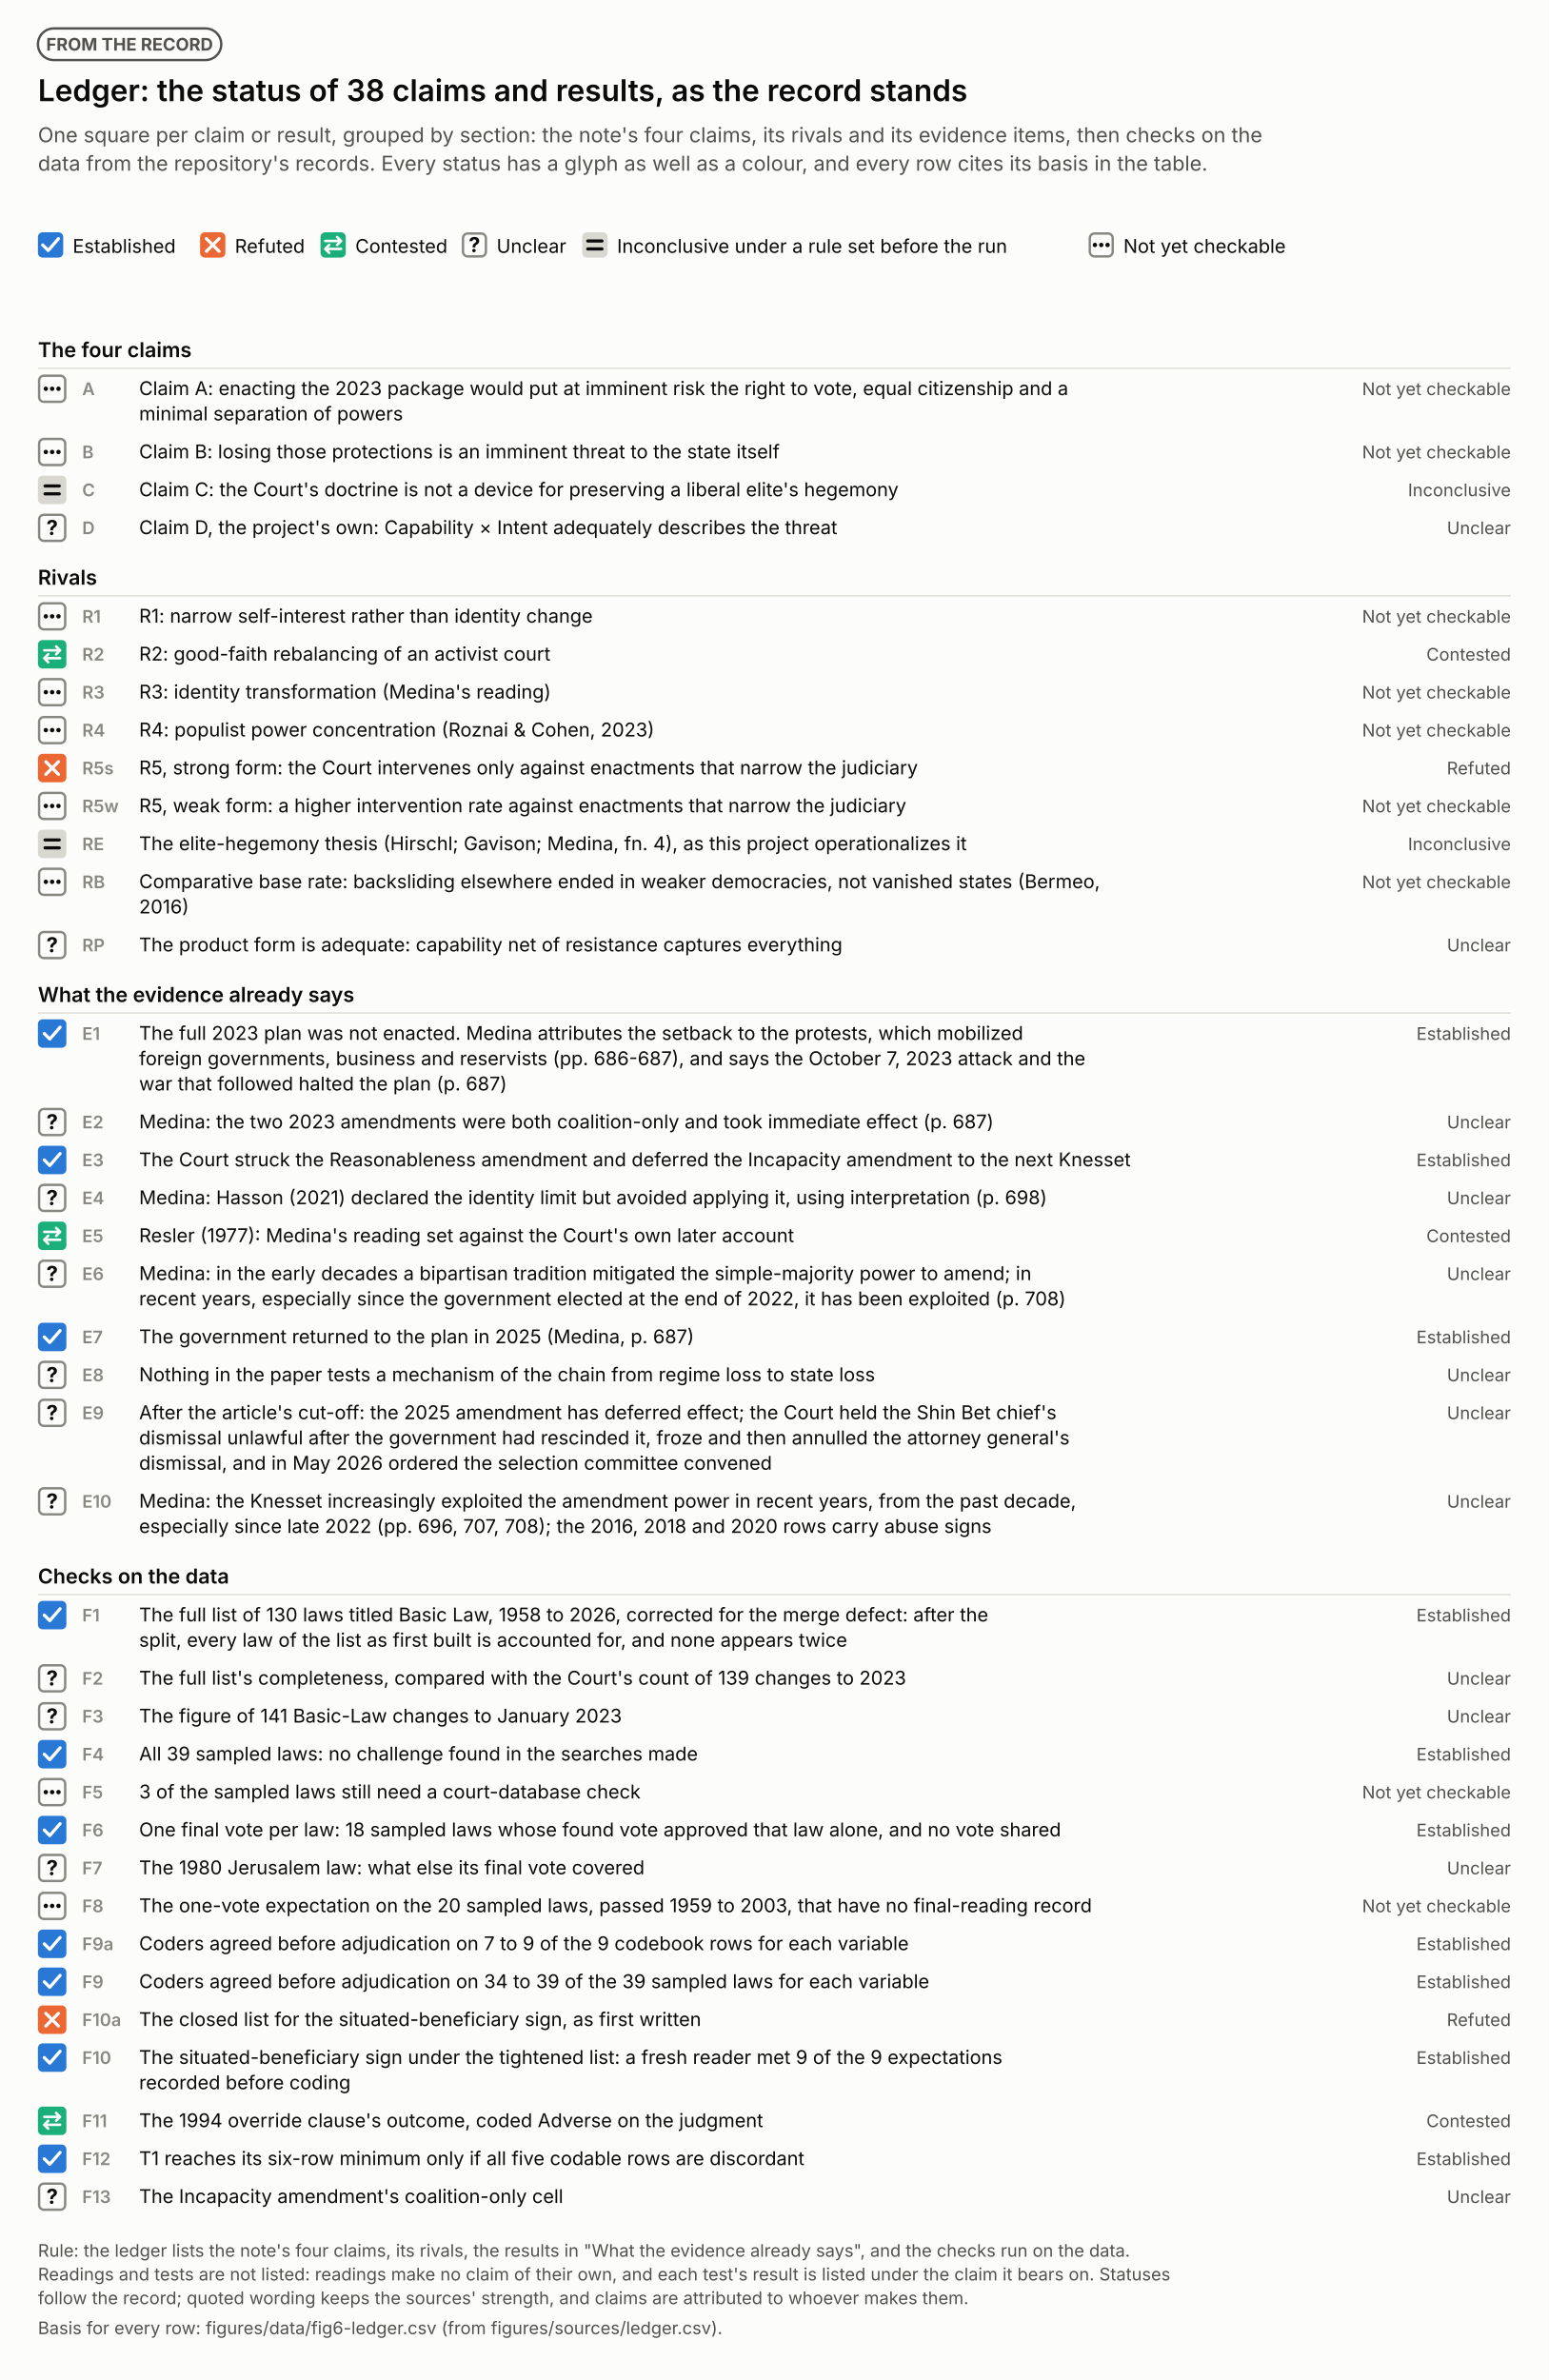
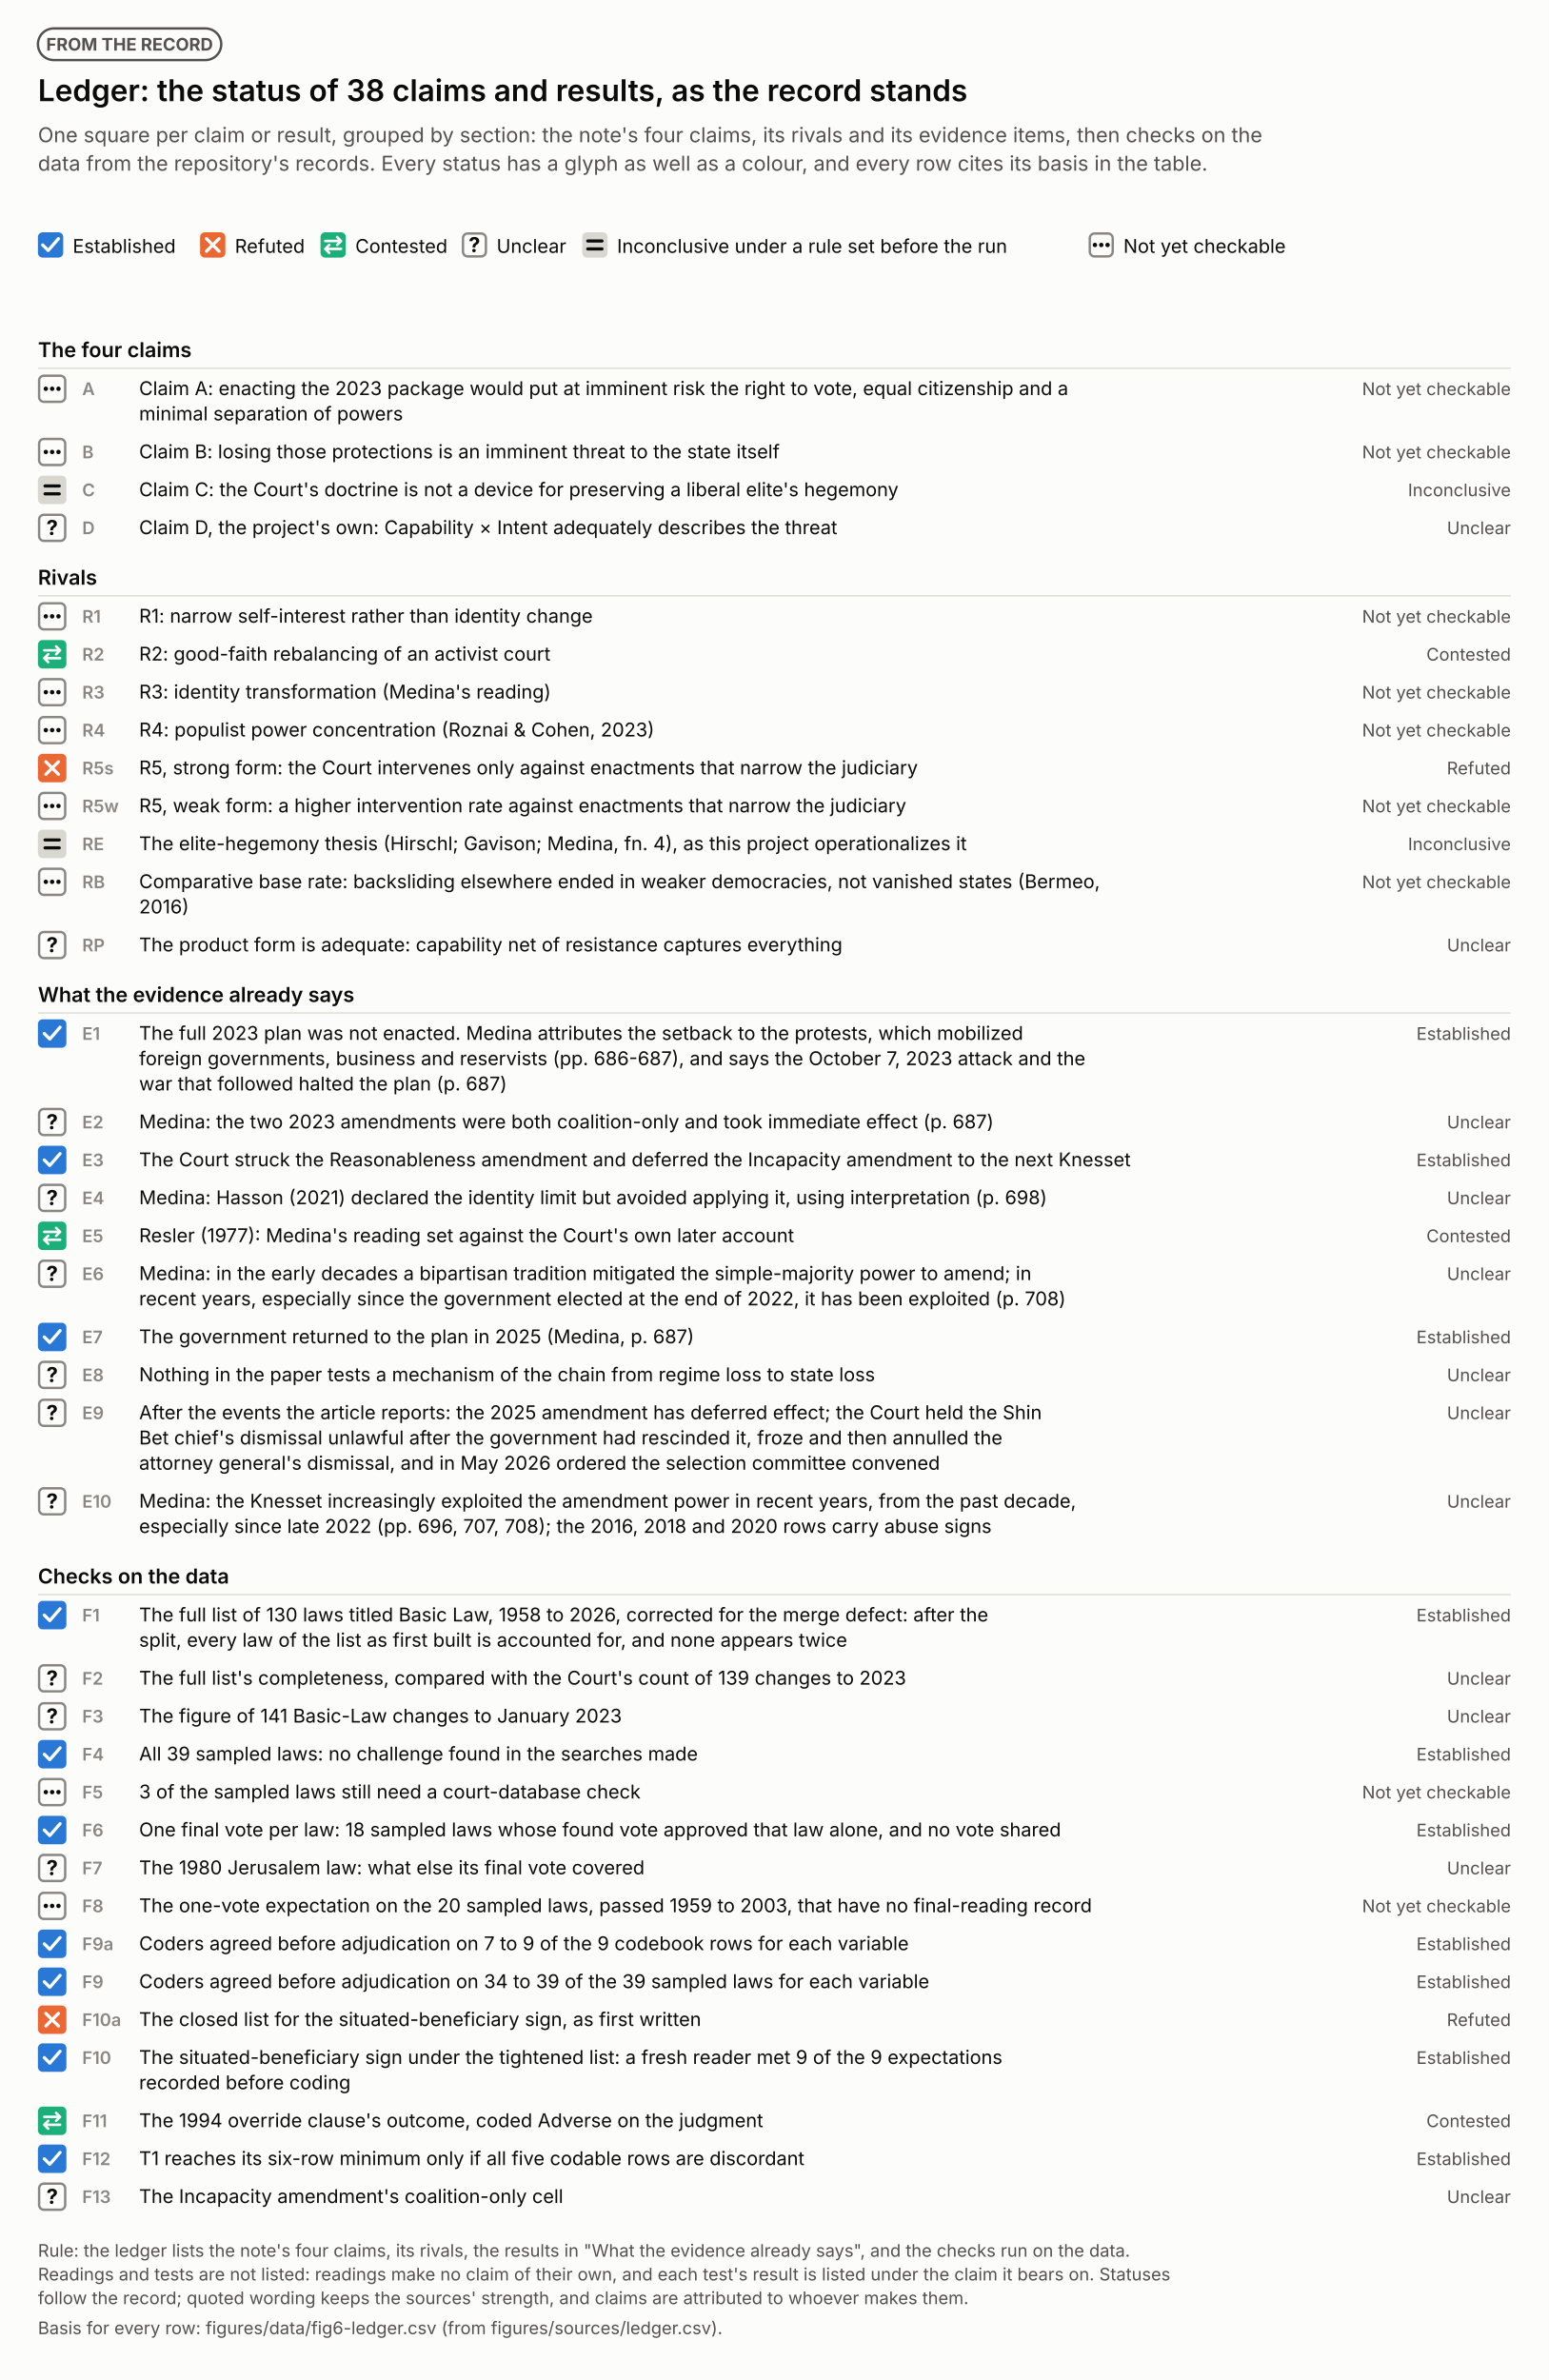
<svg xmlns="http://www.w3.org/2000/svg" width="980" height="1506" viewBox="0 0 980 1506" role="img" aria-labelledby="t d" font-family="system-ui, -apple-system, 'Segoe UI', sans-serif">
  <rect width="980" height="1506" fill="#fcfcfb" />
  <rect x="24" y="18" width="116" height="20" rx="10" fill="none" stroke="#52514e" stroke-width="1.5" />
  <text x="82.0" y="32.0" font-size="11" font-weight="bold" text-anchor="middle" fill="#52514e">FROM THE RECORD</text>
  <text x="24.0" y="64.0" font-size="19" font-weight="600" text-anchor="start" fill="#0b0b0b">Ledger: the status of 38 claims and results, as the record stands</text>
  <text x="24.0" y="90.0" font-size="13" font-weight="normal" text-anchor="start" fill="#52514e">One square per claim or result, grouped by section: the note's four claims, its rivals and its evidence items, then checks on the</text>
  <text x="24.0" y="108.0" font-size="13" font-weight="normal" text-anchor="start" fill="#52514e">data from the repository's records. Every status has a glyph as well as a colour, and every row cites its basis in the table.</text>
  <rect x="24" y="147" width="16" height="16" rx="3" fill="#2a78d6" />
  <polyline points="27.0,155.0 30.5,158.5 37.0,151.0" fill="none" stroke="#ffffff" stroke-width="2" stroke-linecap="round" stroke-linejoin="round" />
  <text x="46.0" y="160.0" font-size="12" font-weight="normal" text-anchor="start" fill="#0b0b0b">Established</text>
  <rect x="126.6" y="147" width="16" height="16" rx="3" fill="#eb6834" />
  <path d="M130.6,151.0L138.6,159.0M138.6,151.0L130.6,159.0" stroke="#ffffff" stroke-width="2" stroke-linecap="round" />
  <text x="148.6" y="160.0" font-size="12" font-weight="normal" text-anchor="start" fill="#0b0b0b">Refuted</text>
  <rect x="202.8" y="147" width="16" height="16" rx="3" fill="#1baf7a" />
  <path d="M205.8,152.5H215.8M213.3,150.0L215.8,152.5L213.3,155.0M215.8,157.5H205.8M208.3,155.0L205.8,157.5L208.3,160.0" stroke="#ffffff" stroke-width="1.6" fill="none" stroke-linecap="round" stroke-linejoin="round" />
  <text x="224.8" y="160.0" font-size="12" font-weight="normal" text-anchor="start" fill="#0b0b0b">Contested</text>
  <rect x="292.95" y="147.75" width="14.5" height="14.5" rx="3" fill="none" stroke="#898781" stroke-width="1.5" />
  <text x="300.2" y="159.5" font-size="13" font-weight="bold" text-anchor="middle" fill="#0b0b0b">?</text>
  <text x="314.2" y="160.0" font-size="12" font-weight="normal" text-anchor="start" fill="#0b0b0b">Unclear</text>
  <rect x="368.4" y="147" width="16" height="16" rx="3" fill="#d8d7d0" />
  <path d="M371.9,152.5H380.9M371.9,157.5H380.9" stroke="#0b0b0b" stroke-width="2" stroke-linecap="round" />
  <text x="390.4" y="160.0" font-size="12" font-weight="normal" text-anchor="start" fill="#0b0b0b">Inconclusive under a rule set before the run</text>
  <rect x="689.55" y="147.75" width="14.5" height="14.5" rx="3" fill="none" stroke="#898781" stroke-width="1.5" />
  <circle cx="692.8" cy="155.0" r="1.4" fill="#0b0b0b" />
  <circle cx="696.8" cy="155.0" r="1.4" fill="#0b0b0b" />
  <circle cx="700.8" cy="155.0" r="1.4" fill="#0b0b0b" />
  <text x="710.8" y="160.0" font-size="12" font-weight="normal" text-anchor="start" fill="#0b0b0b">Not yet checkable</text>
  <text x="24.0" y="226.0" font-size="13" font-weight="600" text-anchor="start" fill="#0b0b0b">The four claims</text>
  <line x1="24" x2="956" y1="233" y2="233" stroke="#e1e0d9" />
  <rect x="24.75" y="237.75" width="16.5" height="16.5" rx="3" fill="none" stroke="#898781" stroke-width="1.5" />
  <circle cx="29.0" cy="246.0" r="1.4" fill="#0b0b0b" />
  <circle cx="33.0" cy="246.0" r="1.4" fill="#0b0b0b" />
  <circle cx="37.0" cy="246.0" r="1.4" fill="#0b0b0b" />
  <text x="52.0" y="250.0" font-size="11" font-weight="600" text-anchor="start" fill="#898781">A</text>
  <text x="88.0" y="250.0" font-size="12" font-weight="normal" text-anchor="start" fill="#0b0b0b">Claim A: enacting the 2023 package would put at imminent risk the right to vote, equal citizenship and a</text>
  <text x="88.0" y="266.0" font-size="12" font-weight="normal" text-anchor="start" fill="#0b0b0b">minimal separation of powers</text>
  <text x="956.0" y="250.0" font-size="11" font-weight="normal" text-anchor="end" fill="#52514e">Not yet checkable</text>
  <rect x="24.75" y="277.75" width="16.5" height="16.5" rx="3" fill="none" stroke="#898781" stroke-width="1.5" />
  <circle cx="29.0" cy="286.0" r="1.4" fill="#0b0b0b" />
  <circle cx="33.0" cy="286.0" r="1.4" fill="#0b0b0b" />
  <circle cx="37.0" cy="286.0" r="1.4" fill="#0b0b0b" />
  <text x="52.0" y="290.0" font-size="11" font-weight="600" text-anchor="start" fill="#898781">B</text>
  <text x="88.0" y="290.0" font-size="12" font-weight="normal" text-anchor="start" fill="#0b0b0b">Claim B: losing those protections is an imminent threat to the state itself</text>
  <text x="956.0" y="290.0" font-size="11" font-weight="normal" text-anchor="end" fill="#52514e">Not yet checkable</text>
  <rect x="24" y="301" width="18" height="18" rx="3" fill="#d8d7d0" />
  <path d="M28.5,307.5H37.5M28.5,312.5H37.5" stroke="#0b0b0b" stroke-width="2" stroke-linecap="round" />
  <text x="52.0" y="314.0" font-size="11" font-weight="600" text-anchor="start" fill="#898781">C</text>
  <text x="88.0" y="314.0" font-size="12" font-weight="normal" text-anchor="start" fill="#0b0b0b">Claim C: the Court's doctrine is not a device for preserving a liberal elite's hegemony</text>
  <text x="956.0" y="314.0" font-size="11" font-weight="normal" text-anchor="end" fill="#52514e">Inconclusive</text>
  <rect x="24.75" y="325.75" width="16.5" height="16.5" rx="3" fill="none" stroke="#898781" stroke-width="1.5" />
  <text x="33.0" y="338.5" font-size="13" font-weight="bold" text-anchor="middle" fill="#0b0b0b">?</text>
  <text x="52.0" y="338.0" font-size="11" font-weight="600" text-anchor="start" fill="#898781">D</text>
  <text x="88.0" y="338.0" font-size="12" font-weight="normal" text-anchor="start" fill="#0b0b0b">Claim D, the project's own: Capability × Intent adequately describes the threat</text>
  <text x="956.0" y="338.0" font-size="11" font-weight="normal" text-anchor="end" fill="#52514e">Unclear</text>
  <text x="24.0" y="370.0" font-size="13" font-weight="600" text-anchor="start" fill="#0b0b0b">Rivals</text>
  <line x1="24" x2="956" y1="377" y2="377" stroke="#e1e0d9" />
  <rect x="24.75" y="381.75" width="16.5" height="16.5" rx="3" fill="none" stroke="#898781" stroke-width="1.5" />
  <circle cx="29.0" cy="390.0" r="1.4" fill="#0b0b0b" />
  <circle cx="33.0" cy="390.0" r="1.4" fill="#0b0b0b" />
  <circle cx="37.0" cy="390.0" r="1.4" fill="#0b0b0b" />
  <text x="52.0" y="394.0" font-size="11" font-weight="600" text-anchor="start" fill="#898781">R1</text>
  <text x="88.0" y="394.0" font-size="12" font-weight="normal" text-anchor="start" fill="#0b0b0b">R1: narrow self-interest rather than identity change</text>
  <text x="956.0" y="394.0" font-size="11" font-weight="normal" text-anchor="end" fill="#52514e">Not yet checkable</text>
  <rect x="24" y="405" width="18" height="18" rx="3" fill="#1baf7a" />
  <path d="M28.0,411.5H38.0M35.5,409.0L38.0,411.5L35.5,414.0M38.0,416.5H28.0M30.5,414.0L28.0,416.5L30.5,419.0" stroke="#ffffff" stroke-width="1.6" fill="none" stroke-linecap="round" stroke-linejoin="round" />
  <text x="52.0" y="418.0" font-size="11" font-weight="600" text-anchor="start" fill="#898781">R2</text>
  <text x="88.0" y="418.0" font-size="12" font-weight="normal" text-anchor="start" fill="#0b0b0b">R2: good-faith rebalancing of an activist court</text>
  <text x="956.0" y="418.0" font-size="11" font-weight="normal" text-anchor="end" fill="#52514e">Contested</text>
  <rect x="24.75" y="429.75" width="16.5" height="16.5" rx="3" fill="none" stroke="#898781" stroke-width="1.5" />
  <circle cx="29.0" cy="438.0" r="1.4" fill="#0b0b0b" />
  <circle cx="33.0" cy="438.0" r="1.4" fill="#0b0b0b" />
  <circle cx="37.0" cy="438.0" r="1.4" fill="#0b0b0b" />
  <text x="52.0" y="442.0" font-size="11" font-weight="600" text-anchor="start" fill="#898781">R3</text>
  <text x="88.0" y="442.0" font-size="12" font-weight="normal" text-anchor="start" fill="#0b0b0b">R3: identity transformation (Medina's reading)</text>
  <text x="956.0" y="442.0" font-size="11" font-weight="normal" text-anchor="end" fill="#52514e">Not yet checkable</text>
  <rect x="24.75" y="453.75" width="16.5" height="16.5" rx="3" fill="none" stroke="#898781" stroke-width="1.5" />
  <circle cx="29.0" cy="462.0" r="1.4" fill="#0b0b0b" />
  <circle cx="33.0" cy="462.0" r="1.4" fill="#0b0b0b" />
  <circle cx="37.0" cy="462.0" r="1.4" fill="#0b0b0b" />
  <text x="52.0" y="466.0" font-size="11" font-weight="600" text-anchor="start" fill="#898781">R4</text>
  <text x="88.0" y="466.0" font-size="12" font-weight="normal" text-anchor="start" fill="#0b0b0b">R4: populist power concentration (Roznai &amp; Cohen, 2023)</text>
  <text x="956.0" y="466.0" font-size="11" font-weight="normal" text-anchor="end" fill="#52514e">Not yet checkable</text>
  <rect x="24" y="477" width="18" height="18" rx="3" fill="#eb6834" />
  <path d="M29.0,482.0L37.0,490.0M37.0,482.0L29.0,490.0" stroke="#ffffff" stroke-width="2" stroke-linecap="round" />
  <text x="52.0" y="490.0" font-size="11" font-weight="600" text-anchor="start" fill="#898781">R5s</text>
  <text x="88.0" y="490.0" font-size="12" font-weight="normal" text-anchor="start" fill="#0b0b0b">R5, strong form: the Court intervenes only against enactments that narrow the judiciary</text>
  <text x="956.0" y="490.0" font-size="11" font-weight="normal" text-anchor="end" fill="#52514e">Refuted</text>
  <rect x="24.75" y="501.75" width="16.5" height="16.5" rx="3" fill="none" stroke="#898781" stroke-width="1.5" />
  <circle cx="29.0" cy="510.0" r="1.4" fill="#0b0b0b" />
  <circle cx="33.0" cy="510.0" r="1.4" fill="#0b0b0b" />
  <circle cx="37.0" cy="510.0" r="1.4" fill="#0b0b0b" />
  <text x="52.0" y="514.0" font-size="11" font-weight="600" text-anchor="start" fill="#898781">R5w</text>
  <text x="88.0" y="514.0" font-size="12" font-weight="normal" text-anchor="start" fill="#0b0b0b">R5, weak form: a higher intervention rate against enactments that narrow the judiciary</text>
  <text x="956.0" y="514.0" font-size="11" font-weight="normal" text-anchor="end" fill="#52514e">Not yet checkable</text>
  <rect x="24" y="525" width="18" height="18" rx="3" fill="#d8d7d0" />
  <path d="M28.5,531.5H37.5M28.5,536.5H37.5" stroke="#0b0b0b" stroke-width="2" stroke-linecap="round" />
  <text x="52.0" y="538.0" font-size="11" font-weight="600" text-anchor="start" fill="#898781">RE</text>
  <text x="88.0" y="538.0" font-size="12" font-weight="normal" text-anchor="start" fill="#0b0b0b">The elite-hegemony thesis (Hirschl; Gavison; Medina, fn. 4), as this project operationalizes it</text>
  <text x="956.0" y="538.0" font-size="11" font-weight="normal" text-anchor="end" fill="#52514e">Inconclusive</text>
  <rect x="24.75" y="549.75" width="16.5" height="16.5" rx="3" fill="none" stroke="#898781" stroke-width="1.5" />
  <circle cx="29.0" cy="558.0" r="1.4" fill="#0b0b0b" />
  <circle cx="33.0" cy="558.0" r="1.4" fill="#0b0b0b" />
  <circle cx="37.0" cy="558.0" r="1.4" fill="#0b0b0b" />
  <text x="52.0" y="562.0" font-size="11" font-weight="600" text-anchor="start" fill="#898781">RB</text>
  <text x="88.0" y="562.0" font-size="12" font-weight="normal" text-anchor="start" fill="#0b0b0b">Comparative base rate: backsliding elsewhere ended in weaker democracies, not vanished states (Bermeo,</text>
  <text x="88.0" y="578.0" font-size="12" font-weight="normal" text-anchor="start" fill="#0b0b0b">2016)</text>
  <text x="956.0" y="562.0" font-size="11" font-weight="normal" text-anchor="end" fill="#52514e">Not yet checkable</text>
  <rect x="24.75" y="589.75" width="16.5" height="16.5" rx="3" fill="none" stroke="#898781" stroke-width="1.5" />
  <text x="33.0" y="602.5" font-size="13" font-weight="bold" text-anchor="middle" fill="#0b0b0b">?</text>
  <text x="52.0" y="602.0" font-size="11" font-weight="600" text-anchor="start" fill="#898781">RP</text>
  <text x="88.0" y="602.0" font-size="12" font-weight="normal" text-anchor="start" fill="#0b0b0b">The product form is adequate: capability net of resistance captures everything</text>
  <text x="956.0" y="602.0" font-size="11" font-weight="normal" text-anchor="end" fill="#52514e">Unclear</text>
  <text x="24.0" y="634.0" font-size="13" font-weight="600" text-anchor="start" fill="#0b0b0b">What the evidence already says</text>
  <line x1="24" x2="956" y1="641" y2="641" stroke="#e1e0d9" />
  <rect x="24" y="645" width="18" height="18" rx="3" fill="#2a78d6" />
  <polyline points="28.0,654.0 31.5,657.5 38.0,650.0" fill="none" stroke="#ffffff" stroke-width="2" stroke-linecap="round" stroke-linejoin="round" />
  <text x="52.0" y="658.0" font-size="11" font-weight="600" text-anchor="start" fill="#898781">E1</text>
  <text x="88.0" y="658.0" font-size="12" font-weight="normal" text-anchor="start" fill="#0b0b0b">The full 2023 plan was not enacted. Medina attributes the setback to the protests, which mobilized</text>
  <text x="88.0" y="674.0" font-size="12" font-weight="normal" text-anchor="start" fill="#0b0b0b">foreign governments, business and reservists (pp. 686-687), and says the October 7, 2023 attack and the</text>
  <text x="88.0" y="690.0" font-size="12" font-weight="normal" text-anchor="start" fill="#0b0b0b">war that followed halted the plan (p. 687)</text>
  <text x="956.0" y="658.0" font-size="11" font-weight="normal" text-anchor="end" fill="#52514e">Established</text>
  <rect x="24.75" y="701.75" width="16.5" height="16.5" rx="3" fill="none" stroke="#898781" stroke-width="1.5" />
  <text x="33.0" y="714.5" font-size="13" font-weight="bold" text-anchor="middle" fill="#0b0b0b">?</text>
  <text x="52.0" y="714.0" font-size="11" font-weight="600" text-anchor="start" fill="#898781">E2</text>
  <text x="88.0" y="714.0" font-size="12" font-weight="normal" text-anchor="start" fill="#0b0b0b">Medina: the two 2023 amendments were both coalition-only and took immediate effect (p. 687)</text>
  <text x="956.0" y="714.0" font-size="11" font-weight="normal" text-anchor="end" fill="#52514e">Unclear</text>
  <rect x="24" y="725" width="18" height="18" rx="3" fill="#2a78d6" />
  <polyline points="28.0,734.0 31.5,737.5 38.0,730.0" fill="none" stroke="#ffffff" stroke-width="2" stroke-linecap="round" stroke-linejoin="round" />
  <text x="52.0" y="738.0" font-size="11" font-weight="600" text-anchor="start" fill="#898781">E3</text>
  <text x="88.0" y="738.0" font-size="12" font-weight="normal" text-anchor="start" fill="#0b0b0b">The Court struck the Reasonableness amendment and deferred the Incapacity amendment to the next Knesset</text>
  <text x="956.0" y="738.0" font-size="11" font-weight="normal" text-anchor="end" fill="#52514e">Established</text>
  <rect x="24.75" y="749.75" width="16.5" height="16.5" rx="3" fill="none" stroke="#898781" stroke-width="1.5" />
  <text x="33.0" y="762.5" font-size="13" font-weight="bold" text-anchor="middle" fill="#0b0b0b">?</text>
  <text x="52.0" y="762.0" font-size="11" font-weight="600" text-anchor="start" fill="#898781">E4</text>
  <text x="88.0" y="762.0" font-size="12" font-weight="normal" text-anchor="start" fill="#0b0b0b">Medina: Hasson (2021) declared the identity limit but avoided applying it, using interpretation (p. 698)</text>
  <text x="956.0" y="762.0" font-size="11" font-weight="normal" text-anchor="end" fill="#52514e">Unclear</text>
  <rect x="24" y="773" width="18" height="18" rx="3" fill="#1baf7a" />
  <path d="M28.0,779.5H38.0M35.5,777.0L38.0,779.5L35.5,782.0M38.0,784.5H28.0M30.5,782.0L28.0,784.5L30.5,787.0" stroke="#ffffff" stroke-width="1.6" fill="none" stroke-linecap="round" stroke-linejoin="round" />
  <text x="52.0" y="786.0" font-size="11" font-weight="600" text-anchor="start" fill="#898781">E5</text>
  <text x="88.0" y="786.0" font-size="12" font-weight="normal" text-anchor="start" fill="#0b0b0b">Resler (1977): Medina's reading set against the Court's own later account</text>
  <text x="956.0" y="786.0" font-size="11" font-weight="normal" text-anchor="end" fill="#52514e">Contested</text>
  <rect x="24.75" y="797.75" width="16.5" height="16.5" rx="3" fill="none" stroke="#898781" stroke-width="1.5" />
  <text x="33.0" y="810.5" font-size="13" font-weight="bold" text-anchor="middle" fill="#0b0b0b">?</text>
  <text x="52.0" y="810.0" font-size="11" font-weight="600" text-anchor="start" fill="#898781">E6</text>
  <text x="88.0" y="810.0" font-size="12" font-weight="normal" text-anchor="start" fill="#0b0b0b">Medina: in the early decades a bipartisan tradition mitigated the simple-majority power to amend; in</text>
  <text x="88.0" y="826.0" font-size="12" font-weight="normal" text-anchor="start" fill="#0b0b0b">recent years, especially since the government elected at the end of 2022, it has been exploited (p. 708)</text>
  <text x="956.0" y="810.0" font-size="11" font-weight="normal" text-anchor="end" fill="#52514e">Unclear</text>
  <rect x="24" y="837" width="18" height="18" rx="3" fill="#2a78d6" />
  <polyline points="28.0,846.0 31.5,849.5 38.0,842.0" fill="none" stroke="#ffffff" stroke-width="2" stroke-linecap="round" stroke-linejoin="round" />
  <text x="52.0" y="850.0" font-size="11" font-weight="600" text-anchor="start" fill="#898781">E7</text>
  <text x="88.0" y="850.0" font-size="12" font-weight="normal" text-anchor="start" fill="#0b0b0b">The government returned to the plan in 2025 (Medina, p. 687)</text>
  <text x="956.0" y="850.0" font-size="11" font-weight="normal" text-anchor="end" fill="#52514e">Established</text>
  <rect x="24.75" y="861.75" width="16.5" height="16.5" rx="3" fill="none" stroke="#898781" stroke-width="1.5" />
  <text x="33.0" y="874.5" font-size="13" font-weight="bold" text-anchor="middle" fill="#0b0b0b">?</text>
  <text x="52.0" y="874.0" font-size="11" font-weight="600" text-anchor="start" fill="#898781">E8</text>
  <text x="88.0" y="874.0" font-size="12" font-weight="normal" text-anchor="start" fill="#0b0b0b">Nothing in the paper tests a mechanism of the chain from regime loss to state loss</text>
  <text x="956.0" y="874.0" font-size="11" font-weight="normal" text-anchor="end" fill="#52514e">Unclear</text>
  <rect x="24.75" y="885.75" width="16.5" height="16.5" rx="3" fill="none" stroke="#898781" stroke-width="1.5" />
  <text x="33.0" y="898.5" font-size="13" font-weight="bold" text-anchor="middle" fill="#0b0b0b">?</text>
  <text x="52.0" y="898.0" font-size="11" font-weight="600" text-anchor="start" fill="#898781">E9</text>
-   <text x="88.0" y="898.0" font-size="12" font-weight="normal" text-anchor="start" fill="#0b0b0b">After the article's cut-off: the 2025 amendment has deferred effect; the Court held the Shin Bet chief's</text>
-   <text x="88.0" y="914.0" font-size="12" font-weight="normal" text-anchor="start" fill="#0b0b0b">dismissal unlawful after the government had rescinded it, froze and then annulled the attorney general's</text>
-   <text x="88.0" y="930.0" font-size="12" font-weight="normal" text-anchor="start" fill="#0b0b0b">dismissal, and in May 2026 ordered the selection committee convened</text>
+   <text x="88.0" y="898.0" font-size="12" font-weight="normal" text-anchor="start" fill="#0b0b0b">After the events the article reports: the 2025 amendment has deferred effect; the Court held the Shin</text>
+   <text x="88.0" y="914.0" font-size="12" font-weight="normal" text-anchor="start" fill="#0b0b0b">Bet chief's dismissal unlawful after the government had rescinded it, froze and then annulled the</text>
+   <text x="88.0" y="930.0" font-size="12" font-weight="normal" text-anchor="start" fill="#0b0b0b">attorney general's dismissal, and in May 2026 ordered the selection committee convened</text>
  <text x="956.0" y="898.0" font-size="11" font-weight="normal" text-anchor="end" fill="#52514e">Unclear</text>
  <rect x="24.75" y="941.75" width="16.5" height="16.5" rx="3" fill="none" stroke="#898781" stroke-width="1.5" />
  <text x="33.0" y="954.5" font-size="13" font-weight="bold" text-anchor="middle" fill="#0b0b0b">?</text>
  <text x="52.0" y="954.0" font-size="11" font-weight="600" text-anchor="start" fill="#898781">E10</text>
  <text x="88.0" y="954.0" font-size="12" font-weight="normal" text-anchor="start" fill="#0b0b0b">Medina: the Knesset increasingly exploited the amendment power in recent years, from the past decade,</text>
  <text x="88.0" y="970.0" font-size="12" font-weight="normal" text-anchor="start" fill="#0b0b0b">especially since late 2022 (pp. 696, 707, 708); the 2016, 2018 and 2020 rows carry abuse signs</text>
  <text x="956.0" y="954.0" font-size="11" font-weight="normal" text-anchor="end" fill="#52514e">Unclear</text>
  <text x="24.0" y="1002.0" font-size="13" font-weight="600" text-anchor="start" fill="#0b0b0b">Checks on the data</text>
  <line x1="24" x2="956" y1="1009" y2="1009" stroke="#e1e0d9" />
  <rect x="24" y="1013" width="18" height="18" rx="3" fill="#2a78d6" />
  <polyline points="28.0,1022.0 31.5,1025.5 38.0,1018.0" fill="none" stroke="#ffffff" stroke-width="2" stroke-linecap="round" stroke-linejoin="round" />
  <text x="52.0" y="1026.0" font-size="11" font-weight="600" text-anchor="start" fill="#898781">F1</text>
  <text x="88.0" y="1026.0" font-size="12" font-weight="normal" text-anchor="start" fill="#0b0b0b">The full list of 130 laws titled Basic Law, 1958 to 2026, corrected for the merge defect: after the</text>
  <text x="88.0" y="1042.0" font-size="12" font-weight="normal" text-anchor="start" fill="#0b0b0b">split, every law of the list as first built is accounted for, and none appears twice</text>
  <text x="956.0" y="1026.0" font-size="11" font-weight="normal" text-anchor="end" fill="#52514e">Established</text>
  <rect x="24.75" y="1053.75" width="16.5" height="16.5" rx="3" fill="none" stroke="#898781" stroke-width="1.5" />
  <text x="33.0" y="1066.5" font-size="13" font-weight="bold" text-anchor="middle" fill="#0b0b0b">?</text>
  <text x="52.0" y="1066.0" font-size="11" font-weight="600" text-anchor="start" fill="#898781">F2</text>
  <text x="88.0" y="1066.0" font-size="12" font-weight="normal" text-anchor="start" fill="#0b0b0b">The full list's completeness, compared with the Court's count of 139 changes to 2023</text>
  <text x="956.0" y="1066.0" font-size="11" font-weight="normal" text-anchor="end" fill="#52514e">Unclear</text>
  <rect x="24.75" y="1077.75" width="16.5" height="16.5" rx="3" fill="none" stroke="#898781" stroke-width="1.5" />
  <text x="33.0" y="1090.5" font-size="13" font-weight="bold" text-anchor="middle" fill="#0b0b0b">?</text>
  <text x="52.0" y="1090.0" font-size="11" font-weight="600" text-anchor="start" fill="#898781">F3</text>
  <text x="88.0" y="1090.0" font-size="12" font-weight="normal" text-anchor="start" fill="#0b0b0b">The figure of 141 Basic-Law changes to January 2023</text>
  <text x="956.0" y="1090.0" font-size="11" font-weight="normal" text-anchor="end" fill="#52514e">Unclear</text>
  <rect x="24" y="1101" width="18" height="18" rx="3" fill="#2a78d6" />
  <polyline points="28.0,1110.0 31.5,1113.5 38.0,1106.0" fill="none" stroke="#ffffff" stroke-width="2" stroke-linecap="round" stroke-linejoin="round" />
  <text x="52.0" y="1114.0" font-size="11" font-weight="600" text-anchor="start" fill="#898781">F4</text>
  <text x="88.0" y="1114.0" font-size="12" font-weight="normal" text-anchor="start" fill="#0b0b0b">All 39 sampled laws: no challenge found in the searches made</text>
  <text x="956.0" y="1114.0" font-size="11" font-weight="normal" text-anchor="end" fill="#52514e">Established</text>
  <rect x="24.75" y="1125.75" width="16.5" height="16.5" rx="3" fill="none" stroke="#898781" stroke-width="1.5" />
  <circle cx="29.0" cy="1134.0" r="1.4" fill="#0b0b0b" />
  <circle cx="33.0" cy="1134.0" r="1.4" fill="#0b0b0b" />
  <circle cx="37.0" cy="1134.0" r="1.4" fill="#0b0b0b" />
  <text x="52.0" y="1138.0" font-size="11" font-weight="600" text-anchor="start" fill="#898781">F5</text>
  <text x="88.0" y="1138.0" font-size="12" font-weight="normal" text-anchor="start" fill="#0b0b0b">3 of the sampled laws still need a court-database check</text>
  <text x="956.0" y="1138.0" font-size="11" font-weight="normal" text-anchor="end" fill="#52514e">Not yet checkable</text>
  <rect x="24" y="1149" width="18" height="18" rx="3" fill="#2a78d6" />
  <polyline points="28.0,1158.0 31.5,1161.5 38.0,1154.0" fill="none" stroke="#ffffff" stroke-width="2" stroke-linecap="round" stroke-linejoin="round" />
  <text x="52.0" y="1162.0" font-size="11" font-weight="600" text-anchor="start" fill="#898781">F6</text>
  <text x="88.0" y="1162.0" font-size="12" font-weight="normal" text-anchor="start" fill="#0b0b0b">One final vote per law: 18 sampled laws whose found vote approved that law alone, and no vote shared</text>
  <text x="956.0" y="1162.0" font-size="11" font-weight="normal" text-anchor="end" fill="#52514e">Established</text>
  <rect x="24.75" y="1173.75" width="16.5" height="16.5" rx="3" fill="none" stroke="#898781" stroke-width="1.5" />
  <text x="33.0" y="1186.5" font-size="13" font-weight="bold" text-anchor="middle" fill="#0b0b0b">?</text>
  <text x="52.0" y="1186.0" font-size="11" font-weight="600" text-anchor="start" fill="#898781">F7</text>
  <text x="88.0" y="1186.0" font-size="12" font-weight="normal" text-anchor="start" fill="#0b0b0b">The 1980 Jerusalem law: what else its final vote covered</text>
  <text x="956.0" y="1186.0" font-size="11" font-weight="normal" text-anchor="end" fill="#52514e">Unclear</text>
  <rect x="24.75" y="1197.75" width="16.5" height="16.5" rx="3" fill="none" stroke="#898781" stroke-width="1.5" />
  <circle cx="29.0" cy="1206.0" r="1.4" fill="#0b0b0b" />
  <circle cx="33.0" cy="1206.0" r="1.4" fill="#0b0b0b" />
  <circle cx="37.0" cy="1206.0" r="1.4" fill="#0b0b0b" />
  <text x="52.0" y="1210.0" font-size="11" font-weight="600" text-anchor="start" fill="#898781">F8</text>
  <text x="88.0" y="1210.0" font-size="12" font-weight="normal" text-anchor="start" fill="#0b0b0b">The one-vote expectation on the 20 sampled laws, passed 1959 to 2003, that have no final-reading record</text>
  <text x="956.0" y="1210.0" font-size="11" font-weight="normal" text-anchor="end" fill="#52514e">Not yet checkable</text>
  <rect x="24" y="1221" width="18" height="18" rx="3" fill="#2a78d6" />
  <polyline points="28.0,1230.0 31.5,1233.5 38.0,1226.0" fill="none" stroke="#ffffff" stroke-width="2" stroke-linecap="round" stroke-linejoin="round" />
  <text x="52.0" y="1234.0" font-size="11" font-weight="600" text-anchor="start" fill="#898781">F9a</text>
  <text x="88.0" y="1234.0" font-size="12" font-weight="normal" text-anchor="start" fill="#0b0b0b">Coders agreed before adjudication on 7 to 9 of the 9 codebook rows for each variable</text>
  <text x="956.0" y="1234.0" font-size="11" font-weight="normal" text-anchor="end" fill="#52514e">Established</text>
  <rect x="24" y="1245" width="18" height="18" rx="3" fill="#2a78d6" />
  <polyline points="28.0,1254.0 31.5,1257.5 38.0,1250.0" fill="none" stroke="#ffffff" stroke-width="2" stroke-linecap="round" stroke-linejoin="round" />
  <text x="52.0" y="1258.0" font-size="11" font-weight="600" text-anchor="start" fill="#898781">F9</text>
  <text x="88.0" y="1258.0" font-size="12" font-weight="normal" text-anchor="start" fill="#0b0b0b">Coders agreed before adjudication on 34 to 39 of the 39 sampled laws for each variable</text>
  <text x="956.0" y="1258.0" font-size="11" font-weight="normal" text-anchor="end" fill="#52514e">Established</text>
  <rect x="24" y="1269" width="18" height="18" rx="3" fill="#eb6834" />
  <path d="M29.0,1274.0L37.0,1282.0M37.0,1274.0L29.0,1282.0" stroke="#ffffff" stroke-width="2" stroke-linecap="round" />
  <text x="52.0" y="1282.0" font-size="11" font-weight="600" text-anchor="start" fill="#898781">F10a</text>
  <text x="88.0" y="1282.0" font-size="12" font-weight="normal" text-anchor="start" fill="#0b0b0b">The closed list for the situated-beneficiary sign, as first written</text>
  <text x="956.0" y="1282.0" font-size="11" font-weight="normal" text-anchor="end" fill="#52514e">Refuted</text>
  <rect x="24" y="1293" width="18" height="18" rx="3" fill="#2a78d6" />
  <polyline points="28.0,1302.0 31.5,1305.5 38.0,1298.0" fill="none" stroke="#ffffff" stroke-width="2" stroke-linecap="round" stroke-linejoin="round" />
  <text x="52.0" y="1306.0" font-size="11" font-weight="600" text-anchor="start" fill="#898781">F10</text>
  <text x="88.0" y="1306.0" font-size="12" font-weight="normal" text-anchor="start" fill="#0b0b0b">The situated-beneficiary sign under the tightened list: a fresh reader met 9 of the 9 expectations</text>
  <text x="88.0" y="1322.0" font-size="12" font-weight="normal" text-anchor="start" fill="#0b0b0b">recorded before coding</text>
  <text x="956.0" y="1306.0" font-size="11" font-weight="normal" text-anchor="end" fill="#52514e">Established</text>
  <rect x="24" y="1333" width="18" height="18" rx="3" fill="#1baf7a" />
  <path d="M28.0,1339.5H38.0M35.5,1337.0L38.0,1339.5L35.5,1342.0M38.0,1344.5H28.0M30.5,1342.0L28.0,1344.5L30.5,1347.0" stroke="#ffffff" stroke-width="1.6" fill="none" stroke-linecap="round" stroke-linejoin="round" />
  <text x="52.0" y="1346.0" font-size="11" font-weight="600" text-anchor="start" fill="#898781">F11</text>
  <text x="88.0" y="1346.0" font-size="12" font-weight="normal" text-anchor="start" fill="#0b0b0b">The 1994 override clause's outcome, coded Adverse on the judgment</text>
  <text x="956.0" y="1346.0" font-size="11" font-weight="normal" text-anchor="end" fill="#52514e">Contested</text>
  <rect x="24" y="1357" width="18" height="18" rx="3" fill="#2a78d6" />
  <polyline points="28.0,1366.0 31.5,1369.5 38.0,1362.0" fill="none" stroke="#ffffff" stroke-width="2" stroke-linecap="round" stroke-linejoin="round" />
  <text x="52.0" y="1370.0" font-size="11" font-weight="600" text-anchor="start" fill="#898781">F12</text>
  <text x="88.0" y="1370.0" font-size="12" font-weight="normal" text-anchor="start" fill="#0b0b0b">T1 reaches its six-row minimum only if all five codable rows are discordant</text>
  <text x="956.0" y="1370.0" font-size="11" font-weight="normal" text-anchor="end" fill="#52514e">Established</text>
  <rect x="24.75" y="1381.75" width="16.5" height="16.5" rx="3" fill="none" stroke="#898781" stroke-width="1.5" />
  <text x="33.0" y="1394.5" font-size="13" font-weight="bold" text-anchor="middle" fill="#0b0b0b">?</text>
  <text x="52.0" y="1394.0" font-size="11" font-weight="600" text-anchor="start" fill="#898781">F13</text>
  <text x="88.0" y="1394.0" font-size="12" font-weight="normal" text-anchor="start" fill="#0b0b0b">The Incapacity amendment's coalition-only cell</text>
  <text x="956.0" y="1394.0" font-size="11" font-weight="normal" text-anchor="end" fill="#52514e">Unclear</text>
  <text x="24.0" y="1428.0" font-size="11" font-weight="normal" text-anchor="start" fill="#52514e">Rule: the ledger lists the note's four claims, its rivals, the results in "What the evidence already says", and the checks run on the data.</text>
  <text x="24.0" y="1443.0" font-size="11" font-weight="normal" text-anchor="start" fill="#52514e">Readings and tests are not listed: readings make no claim of their own, and each test's result is listed under the claim it bears on. Statuses</text>
  <text x="24.0" y="1458.0" font-size="11" font-weight="normal" text-anchor="start" fill="#52514e">follow the record; quoted wording keeps the sources' strength, and claims are attributed to whoever makes them.</text>
  <text x="24.0" y="1477.0" font-size="11" font-weight="normal" text-anchor="start" fill="#52514e">Basis for every row: figures/data/fig6-ledger.csv (from figures/sources/ledger.csv).</text>
</svg>
